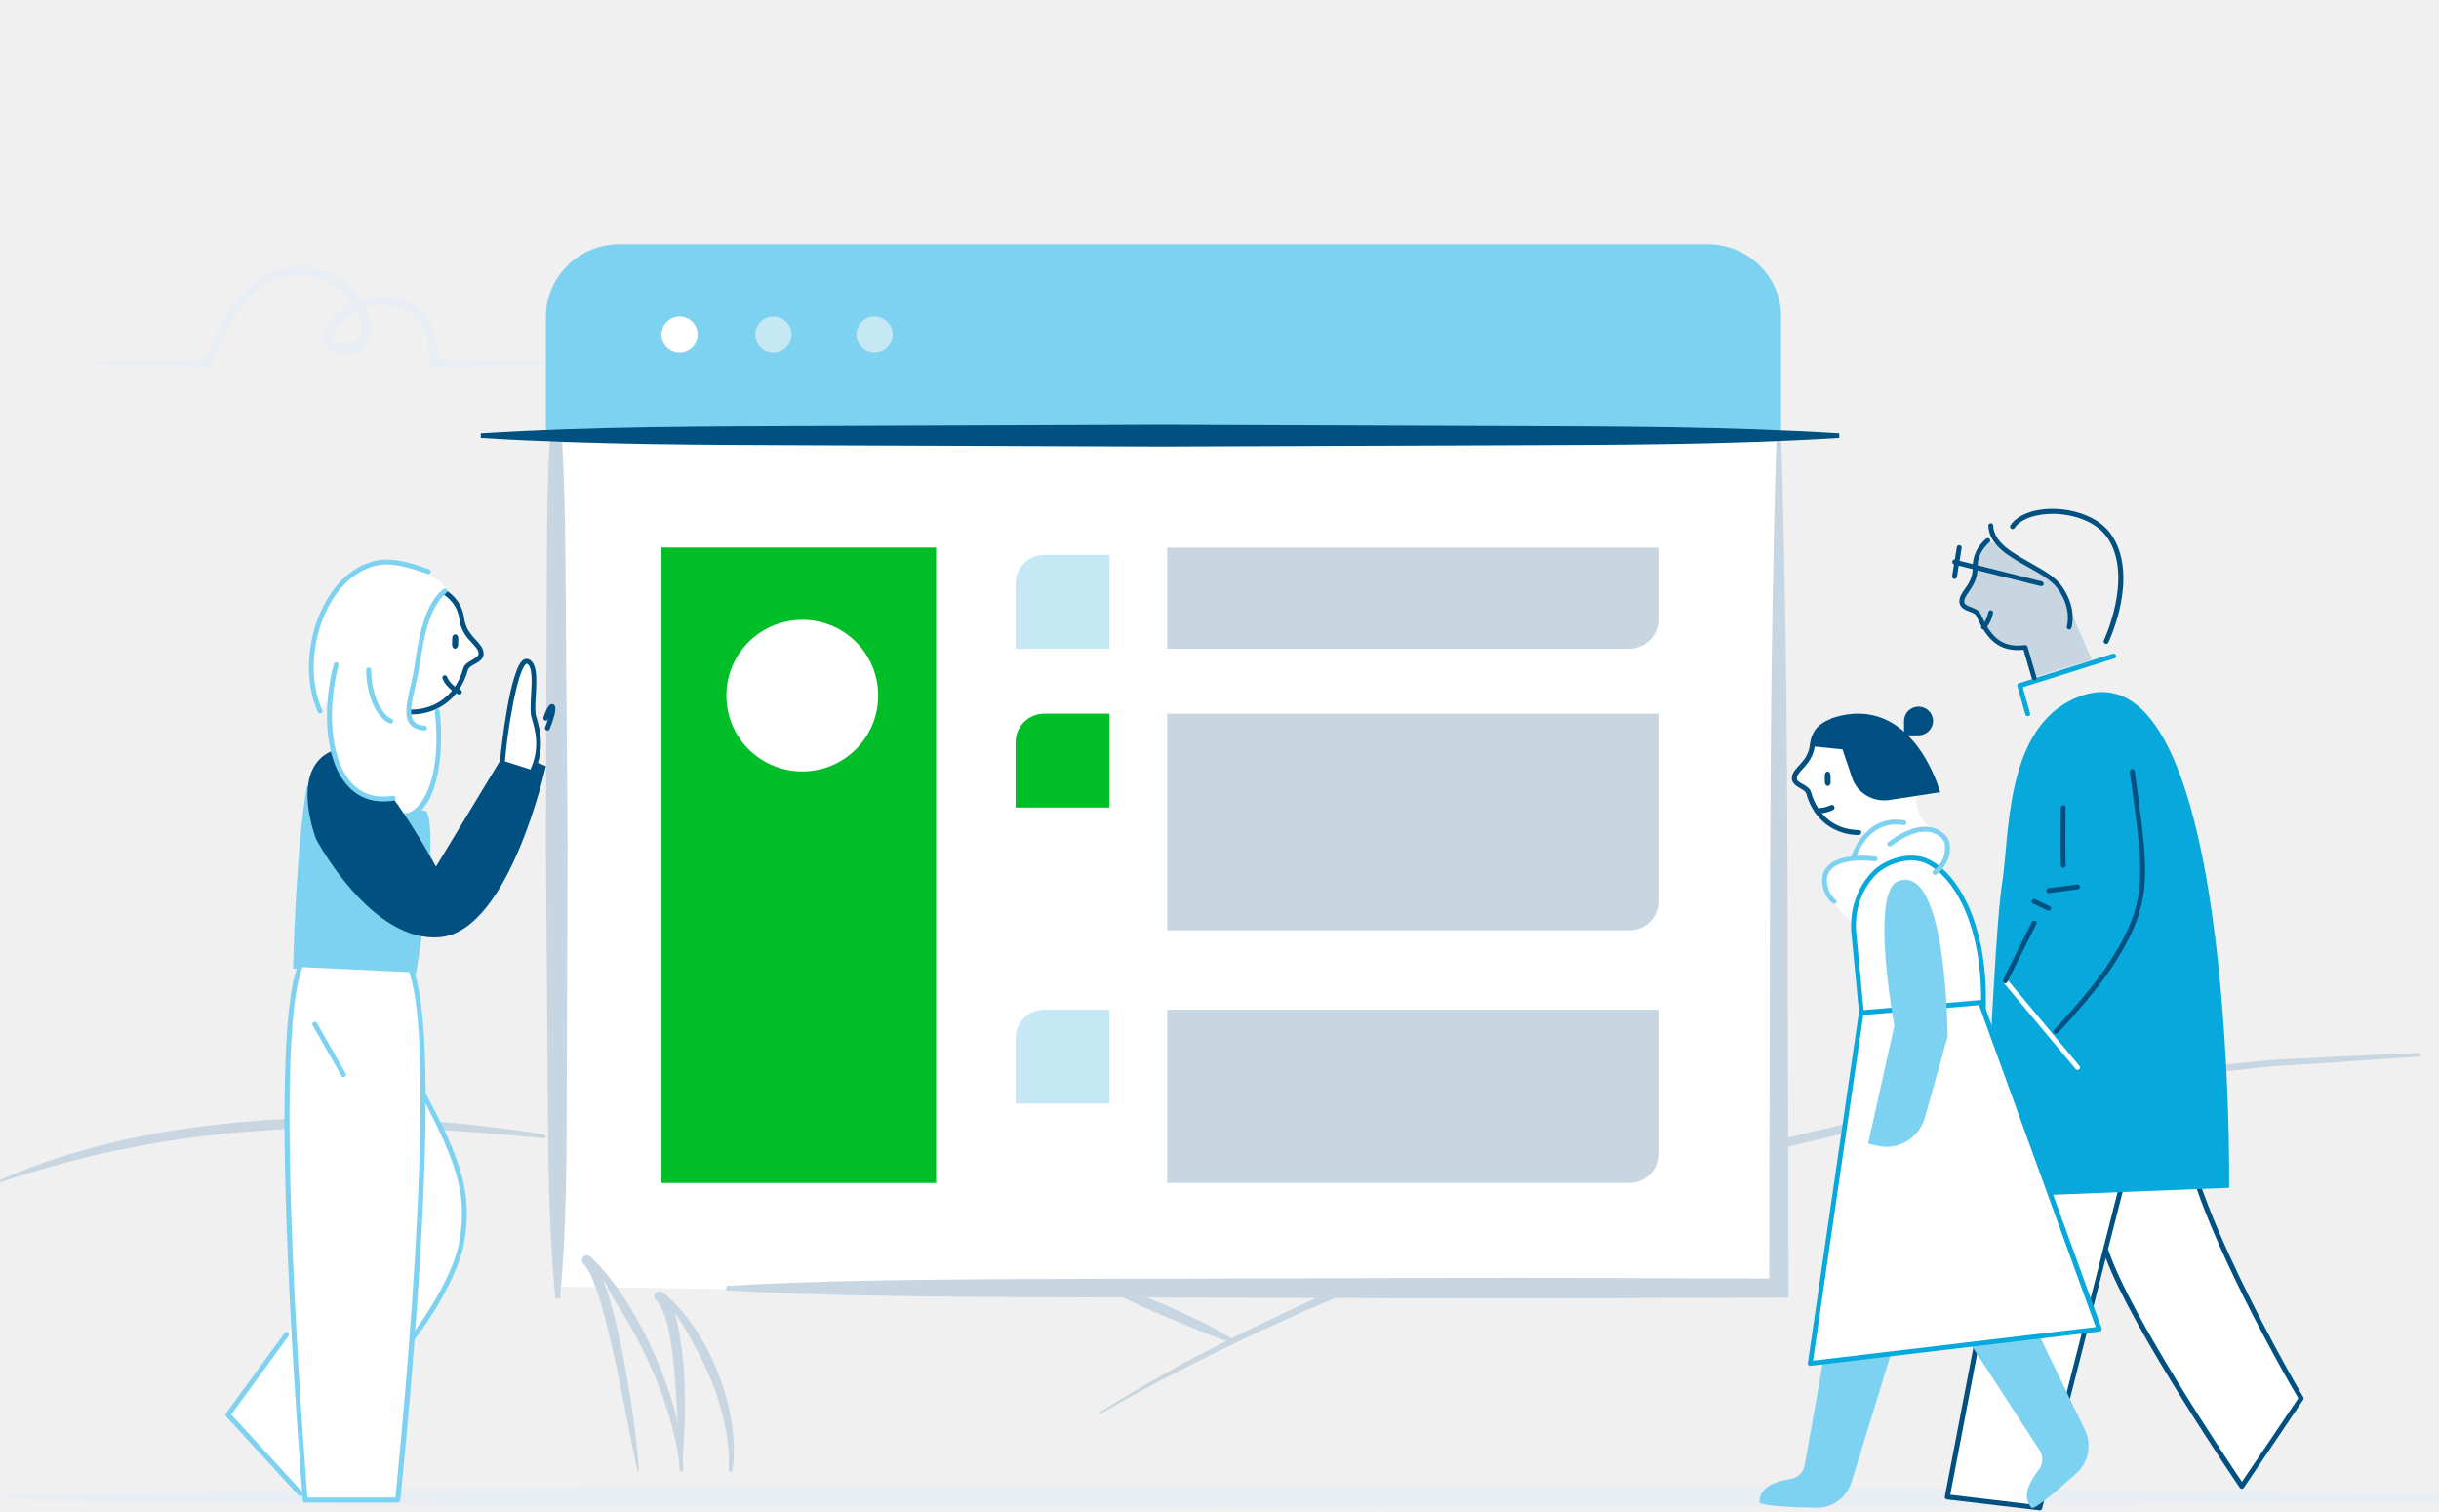
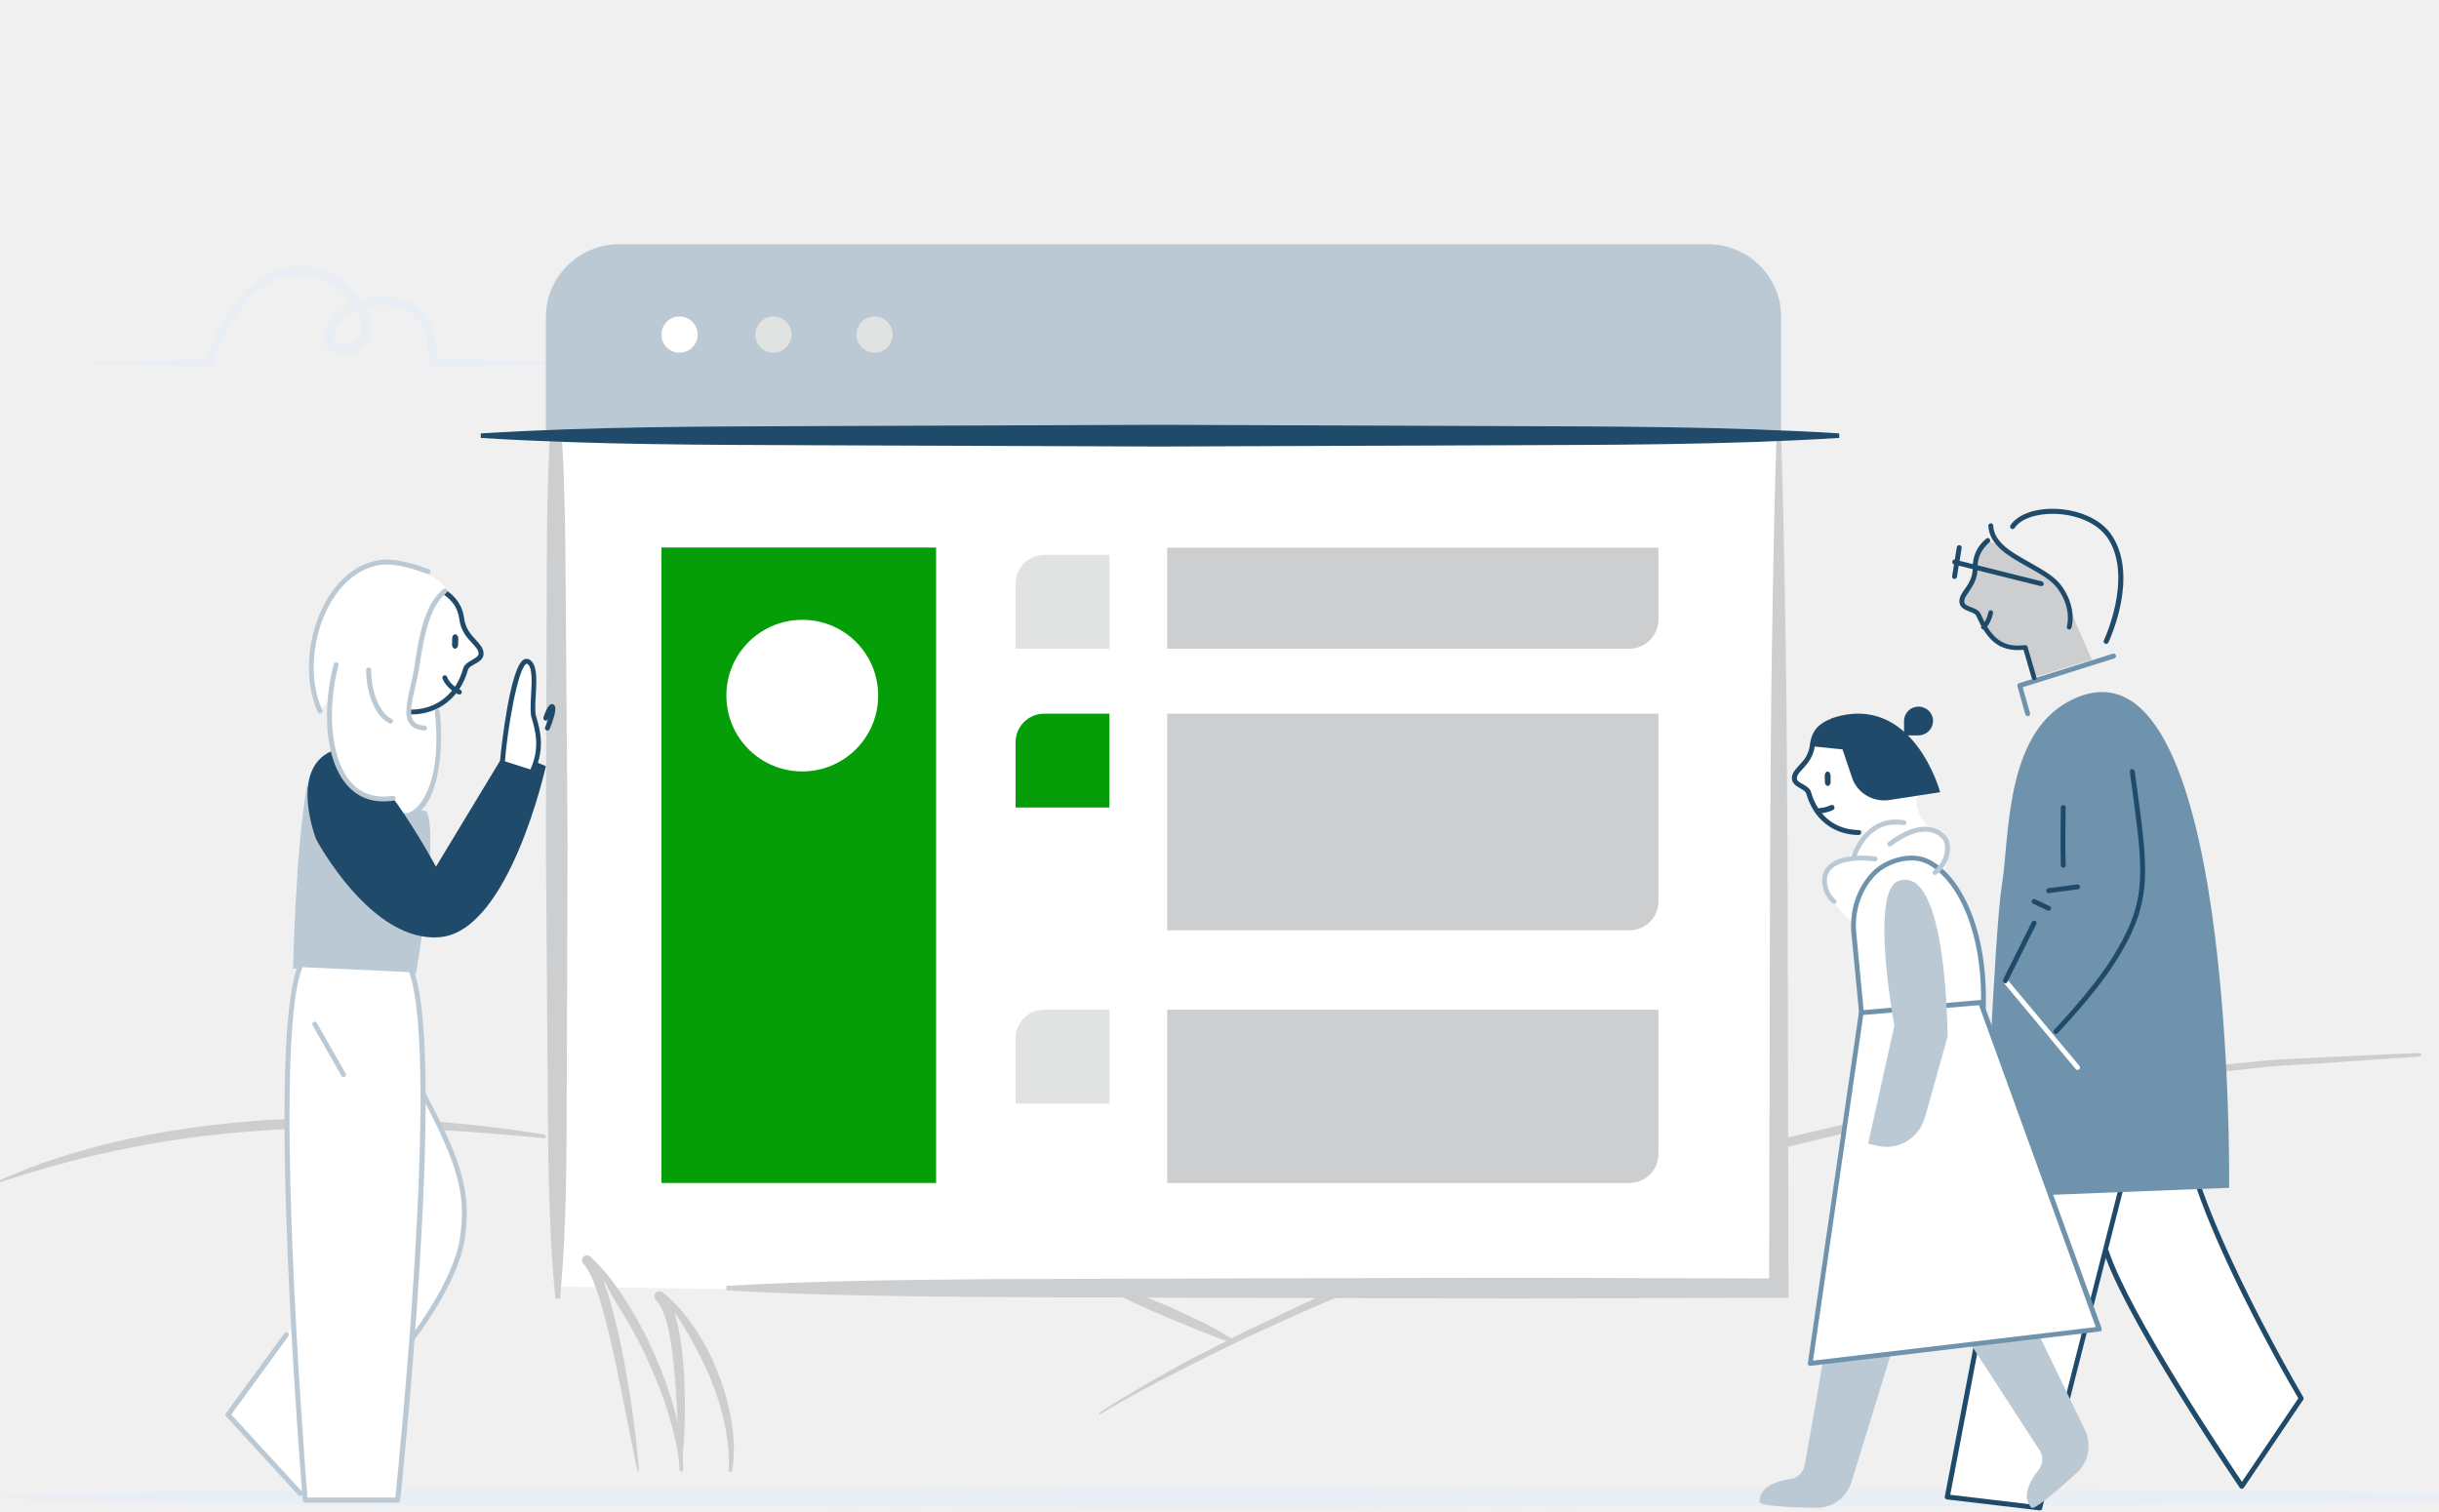
<svg xmlns="http://www.w3.org/2000/svg" id="Layer_3" viewBox="0 0 1562 968.3" enable-background="new 0 0 1562 968.3">
-   <style>.st0{fill:#fff}.st1{fill:#e8eef3}.st2{fill:#c7d6e1}.st3{fill:#7ed2f1}.st4{fill:#def2fa}.st5{fill:#005080}.st6{fill:#00be28}.st7{fill:#c6e8f4}.st8{filter:url(#Adobe_OpacityMaskFilter)}.st9{mask:url(#mask-2_1_)}.st10{fill:#005081}.st11{fill:#07a8dc}.st12{fill:#004f82}</style>
+   <style>.st0{fill:#fff}.st1{fill:#e8eef3}.st2{fill:#CCCED0}.st3{fill:#BBC9D5}.st4{fill:#def2fa}.st5{fill:#204A69}.st6{fill:#069e08}.st7{fill:#E1E2E2}.st8{filter:url(#Adobe_OpacityMaskFilter)}.st9{mask:url(#mask-2_1_)}.st10{fill:#204A69}.st11{fill:#6F93AD}.st12{fill:#204A69}</style>
  <path class="st0" d="M1117.5 416.8l22.4-86.8-2.3-97.6L358 265l.5 559.1 214.6 3.2z" id="Fill-1" />
  <path class="st0" d="M1382.5 803.1c0-3.1 9.2-63.4 9.2-63.4l-47.3-26.7-9.2 81.7 13.8 6.7 33.5 1.7z" id="Fill-2" />
  <path class="st0" d="M1186.3 461.7s61.8 24.5 48.9 36.2c-17.3 15.7-1.8 32.3 7 37.2 9 5 7.1 20.1-5.5 37.5-19.3 26.7-34.4 29.6-44.3 23.1-9.9-6.5-25.1-23-23.6-34.5s15.9-7.2 23.3-22.1c6.1-12.4-.9-4.4-13.1-8-10.4-3-13.9-45-12-52.6 1.7-7.5 9.3-16.8 19.3-16.8" id="Fill-4" />
  <path class="st0" d="M210.8 817.6L146 906.1l53 54.9 38.1-61.7z" id="Fill-6" />
  <path class="st0" d="M251.8 367.2c-18.4-5.8-46.2 74.5-35.4 85.3 10.8 10.8 18.5 44.9 24.4 50.9 6 6 .8 25.7 7.6 25.7 6.9 0 22.1-26 23.7-36.6 1.5-10.7 9-26 7.9-36.6-1-10.7 9.5-31.6 9.5-47.1s4.2-26.9-8.9-36.9c-13-10-24-3.2-28.8-4.7" id="Fill-8" />
  <path class="st1" d="M58.7 232.1c12.4-.4 24.9-.9 37.3-1.1 12.4-.3 24.9-.6 37.3-.7L131 232c3.8-11.6 8.9-22.7 15.7-33.1 7-10.1 15.6-20 28-25.2 25.3-10.8 56.7 5.6 62.5 31.2.6 3.2.8 6.7 0 10.1-.8 3.4-2.8 7.1-6.2 9.2-3.3 2.2-7.3 2.8-10.7 2.8-3.4-.1-7.8-.8-10.8-4.3-2.9-3.5-2.7-8-1.5-11.3 1.1-3.4 3.1-6.2 5.4-8.7 4.6-4.9 10.5-8.3 16.8-10.4 6.3-2 13-2.7 19.6-2 6.6.4 13.4 2.7 18.6 7.1 5.3 4.4 8.3 10.6 9.8 16.7s1.8 12.5.9 18.7l-2.5-2.8c27.1.2 54.1.7 81.2 1.3.6 0 1.1.5 1.1 1.1 0 .6-.5 1.1-1.1 1.1-27.1.6-54.1 1.1-81.2 1.3-1.4 0-2.5-1-2.6-2.4v-.4c1.1-10.9-1-23.6-9.5-30.5-4.2-3.4-9.7-5.3-15.4-5.6-5.8-.6-11.6 0-17.1 1.8-5.4 1.8-10.4 4.8-14.1 8.8-1.8 2-3.3 4.3-4 6.6-.8 2.3-.6 4.5.5 5.7 2 2.5 9.7 2.6 12.9.2 3.7-2.4 4.6-8 3.4-13.1-2.2-10.5-10.4-20-20.5-25.1-5.1-2.7-10.8-4.1-16.5-4.7-5.7-.1-11.5.2-16.6 2.7-10.7 4.3-18.9 13.4-25.6 22.9-6.7 9.6-11.9 20.4-15.8 31.4v.1c-.4 1-1.3 1.6-2.3 1.6-12.4-.1-24.9-.4-37.3-.7-12.4-.2-24.9-.8-37.3-1.1-.3 0-.6-.3-.6-.6 0 0 .2-.3.5-.3" id="Fill-10" />
  <path class="st2" d="M704.2 904.7c15.5-9.9 31.3-19.3 47.5-28.1 8-4.5 16.2-8.8 24.4-12.9s16.3-8.5 24.7-12.5c16.7-7.8 33.1-16.1 50.1-23.3 16.9-7.5 33.7-15 50.9-21.6l25.7-10.2c8.5-3.5 17.3-6.3 26-9.5 17.4-6.1 34.6-12.8 52.3-18.1 17.6-5.5 35.1-11.3 52.8-16.7l53.3-14.8 13.3-3.7 13.5-3.2 26.9-6.4c18-4.2 35.9-8.7 54.1-11.9l54.4-10.5c18.2-3.2 36.5-5.7 54.7-8.4 36.5-6 73.3-8.6 110-12.4 9.2-1 18.4-1.9 27.6-2.2l27.7-1.4 55.3-2.5c.6 0 1.2.4 1.2 1.1 0 .6-.4 1.1-1.1 1.2h-.1l-55.2 3.8c-18.4 1.4-36.8 1.8-55.1 4.2-36.6 4.2-73.3 7.3-109.6 13.7-18.2 3-36.4 5.3-54.6 8.5l-54.2 10.5c-18.1 3.2-36 7.7-53.9 11.9l-26.9 6.4-13.4 3.2-13.3 3.7-53.2 14.8c-17.6 5.3-35.1 11.1-52.6 16.6-17.6 5.3-34.8 12-52.1 18-8.6 3.2-17.4 6-25.9 9.5l-25.6 10.1c-8.5 3.5-17.2 6.5-25.6 10.1l-25.4 10.7c-17 6.9-33.6 14.9-50.4 22.4-8.4 3.8-16.5 8-24.8 12s-16.5 8.1-24.6 12.4c-16.4 8.3-32.5 17.1-48.3 26.4-.3.2-.6.1-.8-.2-.1-.2 0-.6.3-.7" id="Fill-12" />
  <path class="st0" d="M705.9 822.5c49.1 18.6 78.7 32.4 78.7 32.4" id="Fill-14" />
  <path class="st2" d="M706.6 822.5c7.5 1.3 14.6 3.6 21.5 6.2 7 2.6 13.9 5.3 20.7 8.3 13.5 6.2 27.2 12.1 39.8 20.3.6.4.7 1.1.3 1.7-.3.4-.9.6-1.4.5-14.2-4.6-27.6-10.8-41.4-16.3-6.8-2.9-13.6-5.9-20.3-9-6.7-3.1-13.4-6.4-19.7-10.6-.3-.2-.4-.6-.2-.8.2-.3.4-.4.7-.3" id="Fill-16" />
  <path class="st2" d="M-1.7 756.6c27-12.3 55.6-20.9 84.6-27.3 29.1-6.1 58.6-10 88.3-11.9 59.3-3.4 119-.3 177.4 9.3.6.1 1.1.7 1 1.3-.1.6-.7 1.1-1.3 1-58.8-5.7-117.9-9.2-176.7-5.1-29.4 1.8-58.7 5.3-87.5 11.1-28.9 5.5-57.3 13.3-85.4 22.7-.3.1-.6-.1-.7-.4-.1-.2.1-.6.3-.7" id="Fill-18" />
  <path class="st0" d="M355.1 831.7l-.9-582.7" id="Fill-20" />
  <path class="st2" d="M355.7 831.7c-4.8-48.6-4.6-97.1-5-145.7l-1.1-145.7.5-145.7c.2-48.6-.3-97.1 4.4-145.7h2.9c4.8 48.6 4.6 97.1 5 145.7l1.1 145.7L363 686c-.2 48.6.3 97.1-4.4 145.7h-2.9z" id="Fill-22" />
  <path class="st0" d="M1140.8 276.7v545.8H465.3" id="Fill-24" />
  <path class="st2" d="M1140.6 276.7c1.5 45.7 2.3 91.4 3 137.1.8 45.7.8 91.4 1.2 137.1l.6 274.1v6.2h-6.2l-168.5.5-168.5-.4-168.5-.5c-56.2-.6-112.3-1-168.5-4.3v-2.9c56.2-3.3 112.3-3.8 168.5-4.3l168.5-.5 168.5-.4 168.5.5-6.2 6.2.6-274.1c.4-45.7.4-91.4 1.2-137.1.7-45.7 1.5-91.4 3-137.1h2.8z" id="Fill-26" />
  <path class="st3" d="M349.6 276.7V203c0-25.7 21.1-46.6 47.1-46.6h696.9c26 0 47.1 20.8 47.1 46.6v73.7H349.6z" id="Fill-28" />
  <path class="st4" d="M1177.8 276.7H308" id="Fill-30" />
  <path class="st5" d="M1177.8 280.5c-72.5 4.5-145 4.4-217.5 4.7l-217.4.8-217.5-.8c-72.5-.3-145-.2-217.5-4.7v-2.9c72.5-4.5 145-4.4 217.5-4.7l217.5-.8 217.5.8c72.5.3 145 .2 217.5 4.7v2.9z" id="Fill-32" />
  <path class="st6" d="M423.6 757.7h175.9v-407H423.6" id="Fill-34" />
  <path class="st2" d="M1043.4 415.5H747.5v-64.7h314.6v46c0 10.3-8.3 18.7-18.7 18.7" id="Fill-36" />
  <path class="st7" d="M710.5 415.5h-60.1v-41.7c0-10.2 8.2-18.4 18.4-18.4h41.7v60.1z" id="Fill-38" />
  <path class="st2" d="M1043.4 757.7H747.5v-111h314.6v92.6c0 10.2-8.4 18.4-18.7 18.4" id="Fill-40" />
  <path class="st7" d="M710.5 706.8h-60.1v-41.7c0-10.2 8.2-18.4 18.4-18.4h41.7v60.1z" id="Fill-42" />
  <path class="st2" d="M1043.4 595.9H747.5V457.1h314.6v120.4c0 10.1-8.4 18.4-18.7 18.4" id="Fill-44" />
  <path class="st6" d="M710.5 517.2h-60.1v-41.7c0-10.2 8.2-18.4 18.4-18.4h41.7v60.1z" id="Fill-46" />
  <path class="st0" d="M562.4 445.5c0 26.8-21.7 48.6-48.6 48.6s-48.6-21.7-48.6-48.6S487 397 513.9 397s48.5 21.7 48.5 48.5" id="Fill-48" />
  <g id="Group-52" transform="translate(.938 254.102)">
    <defs>
      <filter id="Adobe_OpacityMaskFilter" filterUnits="userSpaceOnUse" x="1.7" y="697.9" width="1563.8" height="13.9">
        <feColorMatrix values="1 0 0 0 0 0 1 0 0 0 0 0 1 0 0 0 0 0 1 0" />
      </filter>
    </defs>
    <mask maskUnits="userSpaceOnUse" x="1.7" y="697.9" width="1563.8" height="13.9" id="mask-2_1_">
      <g class="st8">
        <path id="path-1_1_" class="st0" d="M1.7 697.9h1563.8v13.8H1.7z" />
      </g>
    </mask>
    <g id="Fill-50" class="st9">
      <path class="st1" d="M2.8 703.6c130-3.4 260.1-4.1 390.1-4.9l390.1-.8c260.1.7 520.1.3 780.2 4.5 1.3 0 2.3 1.1 2.3 2.5 0 1.3-1 2.4-2.3 2.4-260.1 4.2-520.1 3.7-780.2 4.5l-390.1-.8c-130-.8-260.1-1.6-390.1-4.9-.6 0-1.1-.6-1.1-1.2 0-.8.5-1.3 1.1-1.3" />
    </g>
  </g>
  <path class="st2" d="M1302.2 434l-5.6-19.5c-16.6 2.2-23.4-6.7-29.7-20.8-1.8-4-9.8-3.3-10.5-8-.8-6.1 8.7-10.2 8.4-22.5-.1-6.9 1.3-15.9 7.9-17.1 0 0 31.5 13.1 47.3 29.3 7.1 18.9 11.3 27.8 11.3 27.8l8.3 19.3-37.4 11.5z" id="Fill-53" />
  <path class="st2" d="M394.3 873.5c-2.4-11.3-4.9-22.6-8-33.6-1.5-5.5-3.2-10.9-5.2-16.3-1.9-5.2-4.3-10.7-7.4-14-1.3-1.5-1.3-3.5 0-4.7 1.2-1.1 3.1-1.2 4.3-.1 9.6 8.8 17 19.1 23.8 29.8 6.7 10.7 12.6 21.9 17.7 33.5 5 11.6 9.5 23.5 12.7 35.8 3.3 12.2 5.6 24.9 5.3 37.7 0 .6-.5 1.1-1.1 1.1-.6 0-1.1-.5-1.1-1.1-.7-12.4-3.7-24.6-7.3-36.4-3.7-11.8-8.2-23.4-13.5-34.7-5.2-11.2-11.1-22.2-17.7-32.6-6.6-10.3-12.1-22.1-9.9-16.6 2 5.6 3.7 11.2 5.2 16.9 3 11.3 5.5 22.7 7.7 34.1 2.1 11.5 4 22.9 5.6 34.5 1.6 11.5 2.9 23.1 3.8 34.7 0 .3-.2.6-.5.6s-.5-.2-.6-.5c-4.8-22.7-8.9-45.5-13.8-68.1z" id="Fill-55" />
  <path class="st2" d="M432.3 883.8c-.7-9.2-1.6-18.3-3.2-27.3-.8-4.5-1.8-8.9-3.2-13.1-1.4-4.2-3.3-8.3-5.8-10.7-1.4-1.3-1.4-3.3-.2-4.6 1.3-1.3 3.3-1.4 4.6-.3 8.6 6.9 15.4 15.3 21.3 24.2 5.8 8.9 10.6 18.3 14.4 28.2 3.7 9.8 6.6 20 8.3 30.3 1.6 10.3 2.1 20.9.5 31.3-.1.6-.7 1.1-1.3 1-.6-.1-1-.6-1-1.2.6-10.1-.7-20.3-2.8-30.2-2.1-9.9-5.2-19.7-9.1-29-7.7-18.7-24.1-45.3-22.6-40.7 1.5 4.6 2.4 9.3 3.2 14 1.6 9.3 2.4 18.6 2.9 28 .3 9.3.5 18.6.2 27.9-.3 9.3-.9 18.6-2 27.8 0 .3-.3.6-.7.5-.3 0-.5-.3-.5-.6-1-18.6-1.4-37.1-3-55.5z" id="Fill-57" />
  <g id="Group-62" transform="translate(84.24 173.787)">
    <path class="st0" d="M185.6 524.6c26.2 48.1 30.4 67.7 26.2 95.5-4.2 27.7-32.1 63.6-32.1 63.6" id="Fill-59" />
    <path class="st3" d="M179.7 685.3c-.3 0-.7-.1-1-.3-.7-.5-.8-1.5-.3-2.2.3-.4 27.7-35.9 31.8-62.9 3.9-25.7 1.2-44.5-26-94.5-.4-.8-.1-1.7.6-2.1.8-.4 1.7-.1 2.1.6 25.2 46.3 30.9 67 26.4 96.4-4.2 27.8-31.3 62.9-32.4 64.4-.3.4-.7.6-1.2.6z" id="Stroke-61" />
  </g>
  <path class="st3" d="M196.6 503.4c-7.3 40.5-8.9 117-8.9 117l78.7 3.2s15.1-88 6.7-104" id="Fill-63" />
  <g id="Group-68" transform="translate(81.285 96.027)">
    <path class="st0" d="M198.8 359.7c6.3 55.5-17.9 74.7-26.1 63.7" id="Fill-65" />
    <path class="st3" d="M178.4 428c-2.7 0-5.2-1.2-7-3.6-.5-.7-.4-1.7.3-2.2.7-.5 1.7-.4 2.2.3 1.7 2.3 4.2 2.9 7.1 1.8 9-3.6 20.8-23.7 16.2-64.4-.1-.9.5-1.6 1.4-1.7.9-.1 1.6.5 1.7 1.4 2.7 23.3 0 60.5-18.1 67.6-1.2.5-2.5.8-3.8.8z" id="Stroke-67" />
  </g>
  <path class="st0" d="M284.5 379.1c6 3.9 10.2 9.6 11.1 16.9 1.7 13 12.4 16 12.5 22.5.1 5.1-8.6 5.6-9.9 10.1-4.4 15.8-16.7 27.3-34.7 27.5" id="Fill-69" />
  <path class="st10" d="M263.5 457.6c-.9 0-1.6-.7-1.6-1.5 0-.9.7-1.6 1.5-1.6 10.8-.1 19.8-4.5 26.1-12.2-2.2-1.7-4.7-4.2-6.1-7.7-.3-.8.1-1.7.9-2 .8-.3 1.7.1 2 .9 1.1 2.9 3.3 5 5.1 6.3 2.3-3.4 4-7.3 5.2-11.6.8-2.7 3.4-4.2 5.7-5.5 2.6-1.5 4.2-2.5 4.2-4.1 0-2.2-1.8-4.1-4-6.5-3.3-3.5-7.4-7.9-8.4-15.8-.8-6.5-4.4-11.9-10.4-15.8-.7-.5-.9-1.4-.5-2.2.5-.7 1.4-.9 2.2-.5 6.8 4.4 10.9 10.6 11.8 18 .9 6.9 4.5 10.7 7.6 14.1 2.5 2.7 4.8 5.2 4.9 8.6.1 3.6-3 5.4-5.8 6.9-1.9 1.1-3.8 2.1-4.2 3.6-1.3 4.7-3.2 8.8-5.6 12.5.4.2.7.3.7.3.8.3 1.2 1.3.8 2.1-.3.8-1.3 1.2-2.1.8-.1 0-.6-.2-1.3-.7-6.8 8.6-16.8 13.5-28.7 13.6z" id="Stroke-71" />
  <path class="st10" d="M212.8 480.9c21.8-9 66.4 74.2 66.4 74.2l45.2-74.7 25.2 10.3s-23.2 105.1-67.4 109.5c-44.3 4.4-79.7-62.6-79.7-62.6s-17.8-45 10.3-56.7m78.6-65.4c-1.1 0-1.9-1.2-1.9-2.6l.1-4.2c0-1.4.9-2.5 2-2.4 1.1 0 1.9 1.2 1.9 2.6l-.1 4.2c-.1 1.4-1 2.4-2 2.4" id="Fill-73" />
  <path class="st0" d="M192.2 619.4c-20.5 50.8 3.3 341.5 3.3 341.5h59.2s29.6-279.2 9-338.2" id="Fill-75" />
  <path class="st3" d="M254.7 962.4h-59.2c-.8 0-1.5-.6-1.6-1.4-1-11.9-23.6-291.6-3.2-342.2.3-.8 1.2-1.2 2-.9.8.3 1.2 1.2.9 2-19.4 48 1.5 317.1 3.3 339.3h56.3c2.2-21.5 28.4-280.3 9-336.1-.3-.8.1-1.7 1-2 .8-.3 1.7.1 2 1 20.4 58.6-7.7 327.4-8.9 338.9-.1.8-.8 1.4-1.6 1.4zm17.2-494.5h-.1c-4.4-.3-7.5-1.7-9.4-4.3-3.9-5.3-1.8-14.3.6-24.7.4-1.9.9-3.8 1.3-5.7.6-2.6 1.1-5.8 1.6-9.5 2.4-15.3 5.6-36.3 18-46.4.7-.5 1.7-.5 2.2.2.6.7.5 1.7-.2 2.2-11.4 9.4-14.5 29.7-16.9 44.5-.6 3.8-1.1 7-1.7 9.7-.4 1.9-.9 3.9-1.3 5.8-2.2 9.2-4.2 18-1.1 22.1 1.3 1.8 3.7 2.8 7.1 3 .9.1 1.5.8 1.5 1.7-.1.8-.8 1.4-1.6 1.4z" id="Stroke-77" />
  <path class="st0" d="M205 455.5c-15.1-32.9 1.4-87.8 36.6-94.9 11.6-2.3 26 3.3 32.7 5.6" id="Fill-79" />
  <path class="st3" d="M192.3 958.2c-.4 0-.8-.2-1.2-.5l-46.3-50.5c-.5-.6-.6-1.4-.1-2l37.5-51.3c.5-.7 1.5-.9 2.2-.3.7.5.8 1.5.3 2.2L148.1 906l45.4 49.5c.6.6.5 1.6-.1 2.2-.3.3-.7.5-1.1.5zM205 457c-.6 0-1.2-.3-1.4-.9-8.8-19.2-7.4-46.6 3.6-68.1 8.1-15.9 20.2-26.2 34.1-29 11.1-2.2 24.6 2.5 31.8 5l1.7.6c.8.3 1.3 1.2 1 2-.3.8-1.2 1.2-2 1l-1.8-.6c-6.9-2.4-19.8-7-30.1-4.9-13 2.6-24.3 12.3-32 27.3-10.5 20.7-12 47-3.5 65.4.4.8 0 1.7-.8 2.1-.1.1-.4.1-.6.1z" id="Stroke-81" />
  <path class="st0" d="M322 487.2c1.2-17 8.4-66.7 16.1-63.5 7.7 3.2 1.5 27.5 3.8 35.6 2.3 8.1 5.8 19.4-.8 34" id="Fill-83" />
  <path class="st10" d="M341.2 494.8c-.2 0-.4 0-.6-.1-.8-.4-1.1-1.3-.8-2.1 6.1-13.7 3.1-24.5.8-32.4l-.2-.5c-.9-3.3-.6-8.7-.3-14.4.5-8.3 1.1-18.6-2.7-20.2-.1 0-.2-.1-.4.1-5.5 3.4-12.1 42.3-13.6 62.1-.1.9-.8 1.5-1.7 1.4-.9-.1-1.5-.8-1.4-1.7.6-7.6 6.3-59.2 15-64.5 1.1-.6 2.2-.7 3.2-.3 5.8 2.5 5.2 13 4.6 23.2-.3 5.5-.6 10.6.2 13.4l.2.5c2.4 8.3 5.6 19.7-1 34.5-.1.7-.7 1-1.3 1zm9.4-26.9c-.2 0-.4 0-.6-.1-.8-.3-1.2-1.2-.9-2 .8-1.9 1.6-4.1 2.2-6-.1.2-.2.5-.3.7-.3.8-1.2 1.2-2 1-.8-.3-1.2-1.2-1-2 2.9-8.3 4.6-8.4 5.3-8.5.8-.1 1.5.3 2 1.1 1.4 2.4-1.5 10.4-3.3 14.9-.2.6-.8.9-1.4.9z" id="Stroke-85" />
  <path class="st0" d="M236 429.1c0 16 6.6 29.5 14.1 32.7" id="Fill-87" />
  <path class="st3" d="M220.1 689.9c-.5 0-1.1-.3-1.4-.8l-18.5-32.4c-.4-.7-.2-1.7.6-2.1.7-.4 1.7-.2 2.1.6l18.5 32.4c.4.7.2 1.7-.6 2.1-.2.1-.5.2-.7.2zm30-226.5c-.2 0-.4 0-.6-.1-8.6-3.7-15-18.4-15-34.2 0-.9.7-1.6 1.6-1.6s1.6.7 1.6 1.6c0 16.1 6.7 28.5 13.1 31.3.8.3 1.2 1.3.8 2.1-.3.6-.9.9-1.5.9z" id="Stroke-89" />
  <g id="Group-94" transform="translate(67.984 86.624)">
    <path class="st0" d="M147.3 339.2c-10.3 38.3-3.5 91.8 36.5 85.5" id="Fill-91" />
    <path class="st3" d="M177.5 426.7c-9.2 0-16.9-3.4-22.9-10.1-15.8-17.6-15.6-52.7-8.8-77.9.2-.8 1.1-1.3 1.9-1.1.8.2 1.3 1.1 1.1 1.9-6.8 25.2-6.2 59 8.1 75 6.6 7.4 15.6 10.3 26.6 8.6.9-.1 1.7.4 1.8 1.3.1.9-.4 1.7-1.3 1.8-2.2.3-4.4.5-6.5.5z" id="Stroke-93" />
  </g>
  <path class="st0" d="M1187.2 596.7l5.1 53.8s29.8 76 5 47c32.7 38.2 72-9.3 72.9-53.7 1-49-16.1-82.4-35.7-92-10.8-5.3-26.5-.5-34.5 7.8-9.4 9.8-13.8 23.5-12.8 37.1" id="Fill-95" />
  <path class="st11" d="M1223.1 713c-6.9 0-14.9-2.5-23.1-10.5-1.1-1-2.4-2.4-3.7-4v-.1c-.6-.7-.5-1.6.2-2.2.7-.6 1.6-.5 2.2.2 1.3 1.5 2.5 2.8 3.8 4.1 2.2 2 3 2 3 2 2.4-2.6-5.7-28.8-14.6-51.5-.1-.1-.1-.3-.1-.4l-5.2-53.8c-1-14.5 3.8-28.4 13.3-38.3 8.2-8.5 24.7-13.8 36.3-8.1 19 9.2 37.6 41.7 36.6 93.4-.6 29.7-18 60-38.7 67.4-2.9 1.1-6.3 1.8-10 1.8zm-15.6-8.3c7.8 5.4 16.1 6.6 24.6 3.6 19.6-7 36.1-36 36.6-64.5 1-50.3-16.8-81.8-34.9-90.6-10.4-5.1-25.3-.2-32.7 7.4-8.9 9.2-13.4 22.3-12.4 35.9l5.1 53.6c16.1 40.9 15.9 51.9 13.7 54.6z" id="Stroke-97" />
  <path class="st3" d="M1174.7 578.9c-.3 0-.6-.1-.9-.3-5.5-3.9-7.7-12.2-6.6-17.5 1.7-8.2 9.9-11.6 18.5-12.7 1.5-4.5 10.5-27 33.9-23 .9.1 1.4 1 1.3 1.8-.1.9-1 1.4-1.8 1.3-19.6-3.3-27.8 13.7-30 19.6 4.3-.2 8.5 0 12 .5.9.1 1.4.9 1.3 1.8-.1.9-.9 1.4-1.8 1.3-9.5-1.4-28.1-1-30.4 10-.9 4.3 1.1 11.3 5.3 14.4.7.5.9 1.5.4 2.2-.2.4-.7.6-1.2.6zm64.5-18.5c-.5 0-.9-.2-1.2-.6-.5-.7-.4-1.7.3-2.2 4.1-3.1 6.9-8 7.3-13 .3-3-.3-5.6-1.6-7.1-10-11-26.3-.6-32.8 4.4-.7.5-1.7.4-2.2-.3-.5-.7-.4-1.7.3-2.2 15.2-11.6 28.7-13.1 37-4 1.9 2.1 2.8 5.5 2.5 9.5-.5 5.9-3.7 11.6-8.5 15.2-.4.2-.8.3-1.1.3z" id="Stroke-99" />
  <g id="Group-104" transform="translate(398.496 175.803)">
    <path class="st0" d="M884.5 595.2L848.7 783l59.3 7 56.4-222m35.5-37c-7.3 48.9 75.5 188.8 75.5 188.8l-38 56.3s-72.6-106.4-86.9-150.5" id="Fill-101" />
    <path class="st10" d="M907.9 791.6h-.2l-59.3-7c-.4 0-.8-.3-1.1-.6-.3-.3-.4-.8-.3-1.2l36-187.9c.2-.8 1-1.4 1.8-1.2.8.2 1.4 1 1.2 1.8l-35.5 186.1 56.2 6.7 56.1-220.7c.2-.8 1-1.4 1.9-1.1.8.2 1.3 1.1 1.1 1.9l-14.3 56.1c.2.2.3.4.4.6 13.1 40.2 75.6 133.7 85.4 148.2l36.1-53.5c-7.6-12.9-82.2-141.6-75.2-189 .1-.9.9-1.4 1.8-1.3.9.1 1.4.9 1.3 1.8-7.1 47.8 74.5 186.4 75.3 187.8.3.5.3 1.2-.1 1.7l-38 56.3c-.3.4-.8.7-1.3.7s-1-.3-1.3-.7c-.7-1-69-101.4-85.8-147.2l-40.8 160.6c0 .6-.6 1.1-1.4 1.1z" id="Stroke-103" />
  </g>
  <path class="st11" d="M1325.5 448.9c-41.8 21.6-38.5 87.8-43.4 117.6-4.9 29.8-11.8 200.5-11.8 200.5l157.3-6.2s4.4-367-102.1-311.9" id="Fill-105" />
  <path class="st3" d="M1183.6 780.8l-27.8 157.6c-.8 4.6-4.5 8.2-9.2 8.9-8.1 1.2-19.8 4.6-19.8 14.7 0 2.5 20.5 3.5 36.2 3.8 10.4.2 19.7-6.6 22.8-16.7l47.4-154.1" id="Fill-107" />
  <path class="st3" d="M1220.3 796.6l85.9 132.3c2.6 3.9 2.2 9.1-.7 12.7-5.1 6.4-11.2 16.9-4.5 24.1 1.7 1.8 17.2-11.6 28.9-22.2 7.7-7 9.9-18.3 5.3-27.7L1266 772.5" id="Fill-109" />
  <path class="st10" d="M1270.3 403.2c-.4 0-.9-.2-1.2-.5-.6-.7-.5-1.6.2-2.2 0 0 3-2.7 4.1-8.4.2-.8 1-1.4 1.8-1.2.8.2 1.4 1 1.2 1.8-1.3 6.8-5 10-5.1 10.1-.3.3-.6.4-1 .4z" id="Stroke-113" />
  <path class="st0" d="M1191.9 648.7l-32.6 224.6 185-22-75.9-209.2z" id="Fill-115" />
  <path class="st11" d="M1159.3 874.9c-.4 0-.8-.2-1.1-.5-.3-.3-.5-.8-.4-1.3l32.7-224.7c.1-.7.7-1.3 1.4-1.3l76.5-6.6c.7 0 1.4.4 1.6 1l75.9 209.2c.2.4.1 1-.1 1.4-.3.4-.7.7-1.1.7l-185.1 22c-.2.1-.3.1-.3.1zm34-224.8l-32.2 221.4 181.1-21.5-74.8-206.2-74.1 6.3z" id="Stroke-117" />
  <path class="st3" d="M1215.6 564.4c-18.3 7-2.4 92.5-2.4 92.5l-16.8 75.6 6 1.4c13.3 3.1 26.6-4.9 30.4-18.2l14.5-51.8c-.1 0-.1-111.6-31.7-99.5" id="Fill-119" />
  <path class="st10" d="M1316.6 662.2c-.4 0-.8-.1-1.1-.4-.6-.6-.6-1.6 0-2.2.2-.2 23.5-24.6 36-44.2 23.8-37.3 21.5-54.2 14-110l-1.5-11c-.1-.9.5-1.6 1.3-1.8.8-.1 1.6.5 1.8 1.3l1.5 11c7.5 55.3 10 73.9-14.4 112.1-12.6 19.8-36.1 44.4-36.3 44.6-.5.4-.9.6-1.3.6zm-4.6-78.9c-.2 0-.5 0-.7-.1l-9.3-4.4c-.8-.4-1.1-1.3-.7-2.1.4-.8 1.3-1.1 2.1-.7l9.3 4.4c.8.4 1.1 1.3.7 2.1-.3.4-.9.8-1.4.8zm0-11.2c-.8 0-1.4-.6-1.5-1.4-.1-.9.5-1.6 1.3-1.8l18.5-2.4c.8-.1 1.6.5 1.8 1.3.1.9-.5 1.6-1.3 1.8l-18.5 2.4c-.2.1-.3.1-.3.1zm9.4-16.3c-.8 0-1.5-.7-1.6-1.5-.4-11.3 0-36.8 0-37.1 0-.9.7-1.5 1.6-1.5.9 0 1.6.7 1.5 1.6 0 .3-.4 25.7 0 36.9.1.8-.6 1.6-1.5 1.6z" id="Stroke-121" />
  <path class="st0" d="M1330.5 685.3c-.4 0-.9-.2-1.2-.6l-46.3-55.5c-.6-.7-.5-1.7.2-2.2.7-.6 1.6-.5 2.2.2l46.3 55.5c.6.7.5 1.7-.2 2.2-.3.3-.7.4-1 .4z" id="Stroke-123" />
  <path class="st10" d="M1284.2 629.8c-.2 0-.5-.1-.7-.2-.8-.4-1.1-1.3-.7-2.1l18.5-37c.4-.8 1.3-1.1 2.1-.7.8.4 1.1 1.3.7 2.1l-18.5 37c-.3.6-.8.9-1.4.9zm64.6-217.4c-.2 0-.5 0-.7-.2-.8-.4-1.1-1.3-.7-2.1.2-.4 18.4-39.4 3.1-64.4-7.2-11.8-22.7-16.3-34.8-16.6-11.7-.2-21.6 3.2-25.5 9.1-.5.7-1.5.9-2.2.4-.7-.5-.9-1.5-.4-2.2 4.5-6.8 15.3-10.8 28.2-10.5 12.9.3 29.6 5.2 37.4 18.1 16.2 26.5-2.1 65.7-2.9 67.4-.3.7-.9 1-1.5 1zm-23.6-9.2c-.2 0-.3 0-.5-.1-.8-.3-1.3-1.1-1-2 .1-.5 3.4-11.4-6.1-24.3-3.8-5.2-11.1-9.3-18.8-13.6-12.2-6.8-24.8-13.8-25.4-26.4 0-.9.6-1.6 1.5-1.6 1-.1 1.6.6 1.6 1.5.5 10.8 12.3 17.4 23.8 23.8 8 4.5 15.6 8.7 19.8 14.5 10.4 14.2 6.7 26.5 6.5 27.1-.2.6-.8 1.1-1.4 1.1zm-17.9-27.8h-.4l-52.5-13.1-1.1 7.2c-.1.9-1 1.4-1.8 1.3-.9-.1-1.4-.9-1.3-1.8l1.2-7.5c-.8-.2-1.3-1.1-1.1-1.9.2-.8.9-1.3 1.6-1.2l1.3-7.9c.1-.9 1-1.4 1.8-1.3.9.1 1.4.9 1.3 1.8l-1.3 8.2 52.7 13.2c.8.2 1.3 1.1 1.1 1.9-.1.7-.8 1.1-1.5 1.1z" id="Stroke-125" />
  <path class="st11" d="M1298.6 458.7c-.7 0-1.3-.4-1.5-1.1l-5.1-18.1c-.2-.8.2-1.7 1-1.9l60.1-18.9c.8-.3 1.7.2 2 1 .3.8-.2 1.7-1 2l-58.7 18.5 4.7 16.6c.2.8-.2 1.7-1.1 1.9h-.4z" id="Stroke-127" />
  <path class="st10" d="M1302.7 435.5c-.7 0-1.3-.4-1.5-1.1l-5.3-18.2c-16.3 1.6-23.7-7.2-30.3-21.8-.6-1.3-2.4-2-4.3-2.7-2.6-1-5.9-2.3-6.4-5.7-.4-3.2 1.4-5.9 3.4-8.7 2.5-3.5 5.2-7.5 5.1-14-.1-7 2.8-13.4 8.6-18.3.7-.6 1.6-.5 2.2.2.6.7.5 1.6-.2 2.2-5 4.4-7.6 9.9-7.5 15.9.1 7.5-3.1 12.1-5.7 15.9-1.7 2.5-3.1 4.5-2.8 6.5.2 1.5 1.8 2.2 4.4 3.2 2.3.9 5 1.9 6.1 4.4 6.3 14.1 13 21.9 28.3 19.9.8-.1 1.5.4 1.7 1.1l5.7 19.5c.2.8-.2 1.7-1.1 1.9-.1-.2-.3-.2-.4-.2z" id="Stroke-129" />
  <path class="st12" d="M1228.7 471h-9.3v-9.2c0-5.1 4.1-9.2 9.3-9.2 5.1 0 9.3 4.1 9.3 9.2-.1 5-4.2 9.2-9.3 9.2" id="Fill-131" />
  <g id="Group-136" transform="translate(367.46 98.443)">
    <path class="st0" d="M804.2 364.2c-7.6 3.3-10.1 8.2-11 15-1.6 12.1-11.4 14.8-11.5 20.9-.1 4.7 8 5.2 9.1 9.3 4.1 14.7 15.5 25.3 32 25.5" id="Fill-133" />
    <path class="st10" d="M822.9 436.4c-16.4-.2-29-10.2-33.6-26.6-.4-1.3-2-2.3-3.8-3.3-2.4-1.4-5.4-3.1-5.4-6.5 0-3.2 2.2-5.6 4.5-8.1 2.9-3.1 6.2-6.6 7-13 .7-5.8 2.7-12.3 11.9-16.2.8-.3 1.7 0 2.1.8.3.8 0 1.7-.8 2.1-7.3 3.1-9.3 7.7-10 13.7-1 7.4-4.8 11.5-7.8 14.8-2.1 2.2-3.7 4-3.7 6 0 1.5 1.4 2.4 3.8 3.7 2.1 1.2 4.6 2.6 5.3 5.1 4.2 15.1 15.6 24.2 30.6 24.3.9 0 1.6.7 1.5 1.6-.1.9-.8 1.6-1.6 1.6z" id="Stroke-135" />
  </g>
  <path class="st10" d="M1163.9 521.1c-1 0-1.7-.8-1.7-1.7 0-1 .8-1.7 1.7-1.7 0 0 4.5 0 8.5-2 .9-.4 1.9-.1 2.3.8.4.9.1 1.9-.8 2.3-4.7 2.3-9.8 2.3-10 2.3z" id="Stroke-137" />
  <path class="st12" d="M1173.2 460zM1173.2 460l-4 2.1c-4.6 6.7-9.9 15.8-9.9 15.8l20.7 2.1 6.1 18.1c3.3 9.9 13.5 15.9 24 14.3l32.4-5c.1 0-17.4-64.6-69.3-47.4z" />
  <path class="st10" d="M1170.6 503.4c1 0 1.8-1.2 1.8-2.6l-.1-4.2c0-1.4-.9-2.5-1.9-2.4-1 0-1.8 1.2-1.8 2.6l.1 4.2c0 1.3.8 2.4 1.9 2.4" id="Fill-141" />
  <path class="st0" d="M446.8 214.3c0 6.4-5.2 11.6-11.6 11.6-6.4 0-11.6-5.2-11.6-11.6s5.2-11.6 11.6-11.6c6.4 0 11.6 5.2 11.6 11.6" id="Fill-143" />
  <g id="Fill-145">
    <path class="st7" d="M571.7 214.3c0 6.4-5.2 11.6-11.6 11.6-6.4 0-11.6-5.2-11.6-11.6s5.2-11.6 11.6-11.6c6.4 0 11.6 5.2 11.6 11.6m-64.8 0c0 6.4-5.2 11.6-11.6 11.6-6.4 0-11.6-5.2-11.6-11.6s5.2-11.6 11.6-11.6c6.4 0 11.6 5.2 11.6 11.6" />
  </g>
</svg>
